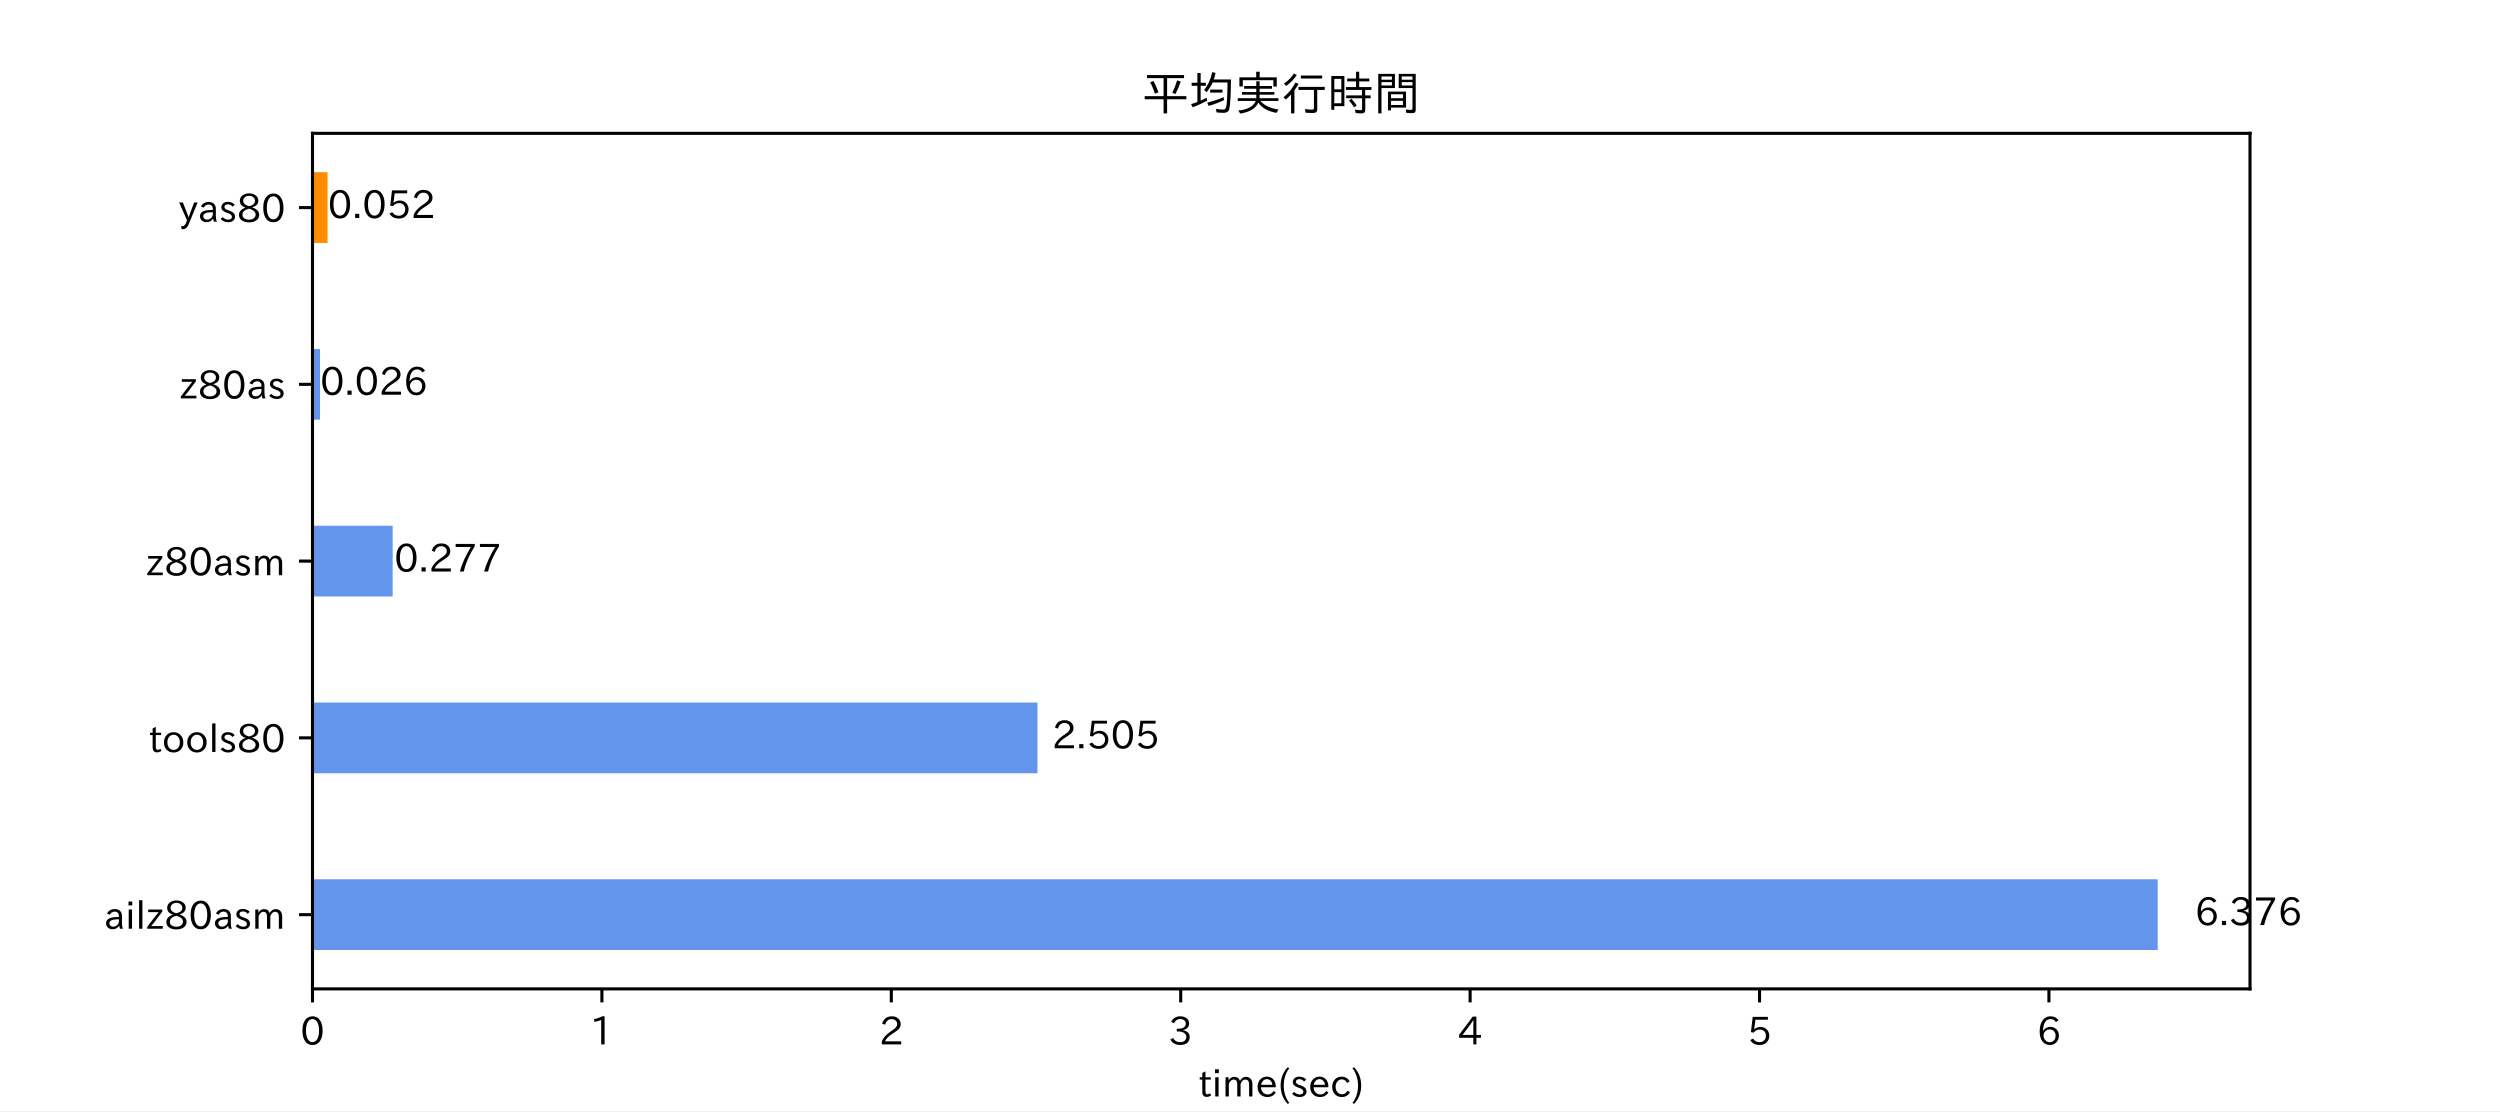
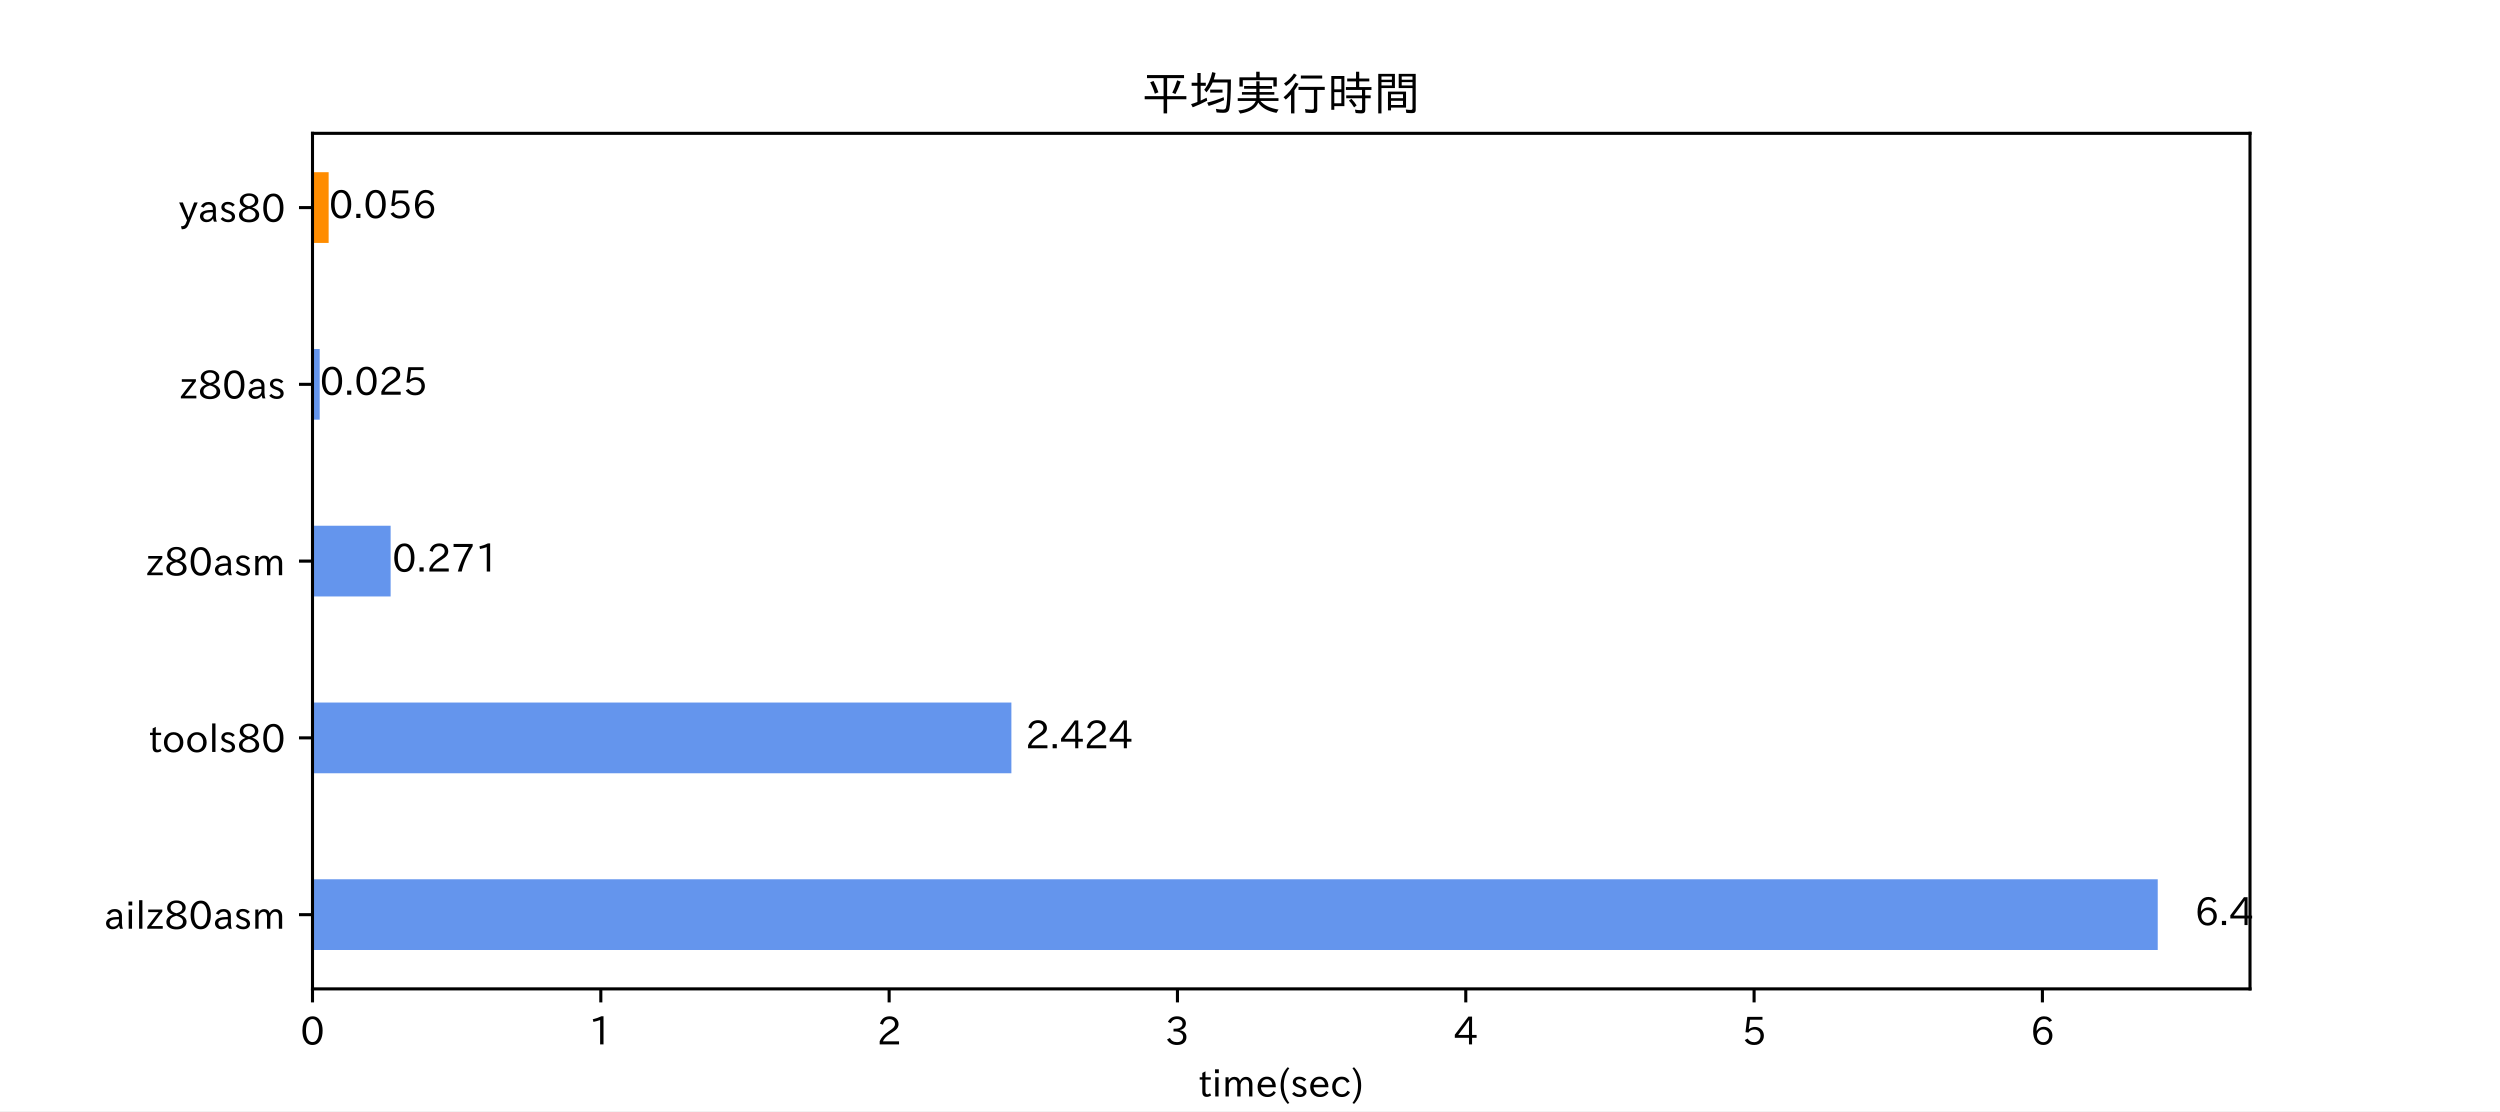
<svg xmlns="http://www.w3.org/2000/svg" xmlns:xlink="http://www.w3.org/1999/xlink" width="648pt" height="288pt" viewBox="0 0 648 288" version="1.1">
  <defs>
    <style type="text/css">*{stroke-linejoin: round; stroke-linecap: butt}</style>
  </defs>
  <g id="figure_1">
    <g id="patch_1">
      <path d="M 0 288  L 648 288  L 648 0  L 0 0  z " style="fill: #ffffff" />
    </g>
    <g id="axes_1">
      <g id="patch_2">
        <path d="M 81 256.32  L 583.2 256.32  L 583.2 34.56  L 81 34.56  z " style="fill: #ffffff" />
      </g>
      <g id="patch_3">
-         <path d="M 81 44.64  L 84.901 44.64  L 84.901 62.967  L 81 62.967  z " clip-path="url(#p3a84aeab10)" style="fill: #ff8c00" />
+         <path d="M 81 44.64  L 85.185 44.64  L 85.185 62.967  L 81 62.967  z " clip-path="url(#p2b0ef21064)" style="fill: #ff8c00" />
      </g>
      <g id="patch_4">
-         <path d="M 81 90.458  L 82.95 90.458  L 82.95 108.785  L 81 108.785  z " clip-path="url(#p3a84aeab10)" style="fill: #6495ed" />
+         <path d="M 81 90.458  L 82.868 90.458  L 82.868 108.785  L 81 108.785  z " clip-path="url(#p2b0ef21064)" style="fill: #6495ed" />
      </g>
      <g id="patch_5">
-         <path d="M 81 136.276  L 101.779 136.276  L 101.779 154.604  L 81 154.604  z " clip-path="url(#p3a84aeab10)" style="fill: #6495ed" />
+         <path d="M 81 136.276  L 101.252 136.276  L 101.252 154.604  L 81 154.604  z " clip-path="url(#p2b0ef21064)" style="fill: #6495ed" />
      </g>
      <g id="patch_6">
-         <path d="M 81 182.095  L 268.909 182.095  L 268.909 200.422  L 81 200.422  z " clip-path="url(#p3a84aeab10)" style="fill: #6495ed" />
+         <path d="M 81 182.095  L 262.151 182.095  L 262.151 200.422  L 81 200.422  z " clip-path="url(#p2b0ef21064)" style="fill: #6495ed" />
      </g>
      <g id="patch_7">
-         <path d="M 81 227.913  L 559.286 227.913  L 559.286 246.24  L 81 246.24  z " clip-path="url(#p3a84aeab10)" style="fill: #6495ed" />
+         <path d="M 81 227.913  L 559.286 227.913  L 559.286 246.24  L 81 246.24  z " clip-path="url(#p2b0ef21064)" style="fill: #6495ed" />
      </g>
      <g id="matplotlib.axis_1">
        <g id="xtick_1">
          <g id="line2d_1">
            <defs>
-               <path id="mdcad979da7" d="M 0 0  L 0 3.5  " style="stroke: #000000; stroke-width: 0.8" />
+               <path id="m417f10d7fc" d="M 0 0  L 0 3.5  " style="stroke: #000000; stroke-width: 0.8" />
            </defs>
            <g>
-               <use xlink:href="#mdcad979da7" x="81" y="256.32" style="stroke: #000000; stroke-width: 0.8" />
+               <use xlink:href="#m417f10d7fc" x="81" y="256.32" style="stroke: #000000; stroke-width: 0.8" />
            </g>
          </g>
          <g id="text_1">
            <g transform="translate(77.85078 270.8106) scale(0.1 -0.1)">
              <defs>
                <path id="IPAexGothic-30" d="M 2038 4725  Q 2881 4725 3334 3944  Q 3694 3325 3694 2344  Q 3694 1372 3334 741  Q 2888 -31 2016 -31  Q 1147 -31 700 741  Q 341 1372 341 2350  Q 341 3713 1000 4334  Q 1419 4725 2038 4725  z M 2016 4266  Q 1516 4266 1228 3759  Q 934 3247 934 2344  Q 934 1456 1222 947  Q 1513 447 2016 447  Q 2619 447 2909 1153  Q 3100 1622 3100 2375  Q 3100 3256 2806 3759  Q 2509 4266 2016 4266  z " transform="scale(0.015625)" />
              </defs>
              <use xlink:href="#IPAexGothic-30" />
            </g>
          </g>
        </g>
        <g id="xtick_2">
          <g id="line2d_2">
            <g>
-               <use xlink:href="#mdcad979da7" x="156.013" y="256.32" style="stroke: #000000; stroke-width: 0.8" />
+               <use xlink:href="#m417f10d7fc" x="155.732" y="256.32" style="stroke: #000000; stroke-width: 0.8" />
            </g>
          </g>
          <g id="text_2">
-             <g transform="translate(152.8642 270.8106) scale(0.1 -0.1)">
+             <g transform="translate(152.5829 270.8106) scale(0.1 -0.1)">
              <defs>
                <path id="IPAexGothic-31" d="M 2463 63  L 1900 63  L 1900 4103  Q 1372 3922 788 3797  L 684 4231  Q 1519 4441 2106 4731  L 2463 4731  L 2463 63  z " transform="scale(0.015625)" />
              </defs>
              <use xlink:href="#IPAexGothic-31" />
            </g>
          </g>
        </g>
        <g id="xtick_3">
          <g id="line2d_3">
            <g>
-               <use xlink:href="#mdcad979da7" x="231.027" y="256.32" style="stroke: #000000; stroke-width: 0.8" />
+               <use xlink:href="#m417f10d7fc" x="230.464" y="256.32" style="stroke: #000000; stroke-width: 0.8" />
            </g>
          </g>
          <g id="text_3">
-             <g transform="translate(227.8777 270.8106) scale(0.1 -0.1)">
+             <g transform="translate(227.3151 270.8106) scale(0.1 -0.1)">
              <defs>
                <path id="IPAexGothic-32" d="M 3659 63  L 447 63  L 447 594  Q 825 1475 1894 2203  L 2072 2322  Q 2619 2697 2791 2906  Q 2988 3153 2988 3444  Q 2988 3772 2756 4003  Q 2500 4259 2084 4259  Q 1250 4259 991 3328  L 497 3506  Q 853 4725 2116 4725  Q 2806 4725 3216 4316  Q 3575 3947 3575 3425  Q 3575 3038 3344 2722  Q 3131 2416 2366 1938  L 2231 1856  Q 1256 1253 978 569  L 3659 569  L 3659 63  z " transform="scale(0.015625)" />
              </defs>
              <use xlink:href="#IPAexGothic-32" />
            </g>
          </g>
        </g>
        <g id="xtick_4">
          <g id="line2d_4">
            <g>
-               <use xlink:href="#mdcad979da7" x="306.04" y="256.32" style="stroke: #000000; stroke-width: 0.8" />
+               <use xlink:href="#m417f10d7fc" x="305.196" y="256.32" style="stroke: #000000; stroke-width: 0.8" />
            </g>
          </g>
          <g id="text_4">
-             <g transform="translate(302.8911 270.8106) scale(0.1 -0.1)">
+             <g transform="translate(302.0472 270.8106) scale(0.1 -0.1)">
              <defs>
                <path id="IPAexGothic-33" d="M 2381 2419  Q 3506 2216 3506 1278  Q 3506 716 3128 356  Q 2709 -31 1944 -31  Q 797 -31 288 881  L 756 1131  Q 1109 441 1938 441  Q 2425 441 2694 691  Q 2950 928 2950 1291  Q 2950 1719 2566 1978  Q 2216 2213 1644 2213  L 1363 2213  L 1363 2669  L 1656 2669  Q 2231 2669 2534 2888  Q 2859 3119 2859 3509  Q 2859 3934 2494 4138  Q 2259 4278 1931 4278  Q 1238 4278 903 3578  L 434 3803  Q 897 4725 1938 4725  Q 2597 4725 3006 4394  Q 3416 4069 3416 3534  Q 3416 3028 3019 2706  Q 2763 2500 2381 2444  L 2381 2419  z " transform="scale(0.015625)" />
              </defs>
              <use xlink:href="#IPAexGothic-33" />
            </g>
          </g>
        </g>
        <g id="xtick_5">
          <g id="line2d_5">
            <g>
-               <use xlink:href="#mdcad979da7" x="381.054" y="256.32" style="stroke: #000000; stroke-width: 0.8" />
+               <use xlink:href="#m417f10d7fc" x="379.929" y="256.32" style="stroke: #000000; stroke-width: 0.8" />
            </g>
          </g>
          <g id="text_5">
-             <g transform="translate(377.9046 270.8106) scale(0.1 -0.1)">
+             <g transform="translate(376.7794 270.8106) scale(0.1 -0.1)">
              <defs>
                <path id="IPAexGothic-34" d="M 3813 1159  L 3059 1159  L 3059 63  L 2547 63  L 2547 1159  L 197 1159  L 197 1672  L 2456 4678  L 3059 4678  L 3059 1634  L 3813 1634  L 3813 1159  z M 2578 4109  L 2559 4109  Q 2278 3656 2003 3284  L 759 1634  L 2547 1634  L 2547 3144  Q 2547 3481 2578 4109  z " transform="scale(0.015625)" />
              </defs>
              <use xlink:href="#IPAexGothic-34" />
            </g>
          </g>
        </g>
        <g id="xtick_6">
          <g id="line2d_6">
            <g>
-               <use xlink:href="#mdcad979da7" x="456.067" y="256.32" style="stroke: #000000; stroke-width: 0.8" />
+               <use xlink:href="#m417f10d7fc" x="454.661" y="256.32" style="stroke: #000000; stroke-width: 0.8" />
            </g>
          </g>
          <g id="text_6">
-             <g transform="translate(452.918 270.8106) scale(0.1 -0.1)">
+             <g transform="translate(451.5115 270.8106) scale(0.1 -0.1)">
              <defs>
                <path id="IPAexGothic-35" d="M 1178 2603  Q 1634 2963 2172 2963  Q 2816 2963 3241 2528  Q 3638 2113 3638 1497  Q 3638 938 3297 513  Q 2869 -31 2031 -31  Q 959 -31 469 784  L 938 1028  Q 1309 434 2013 434  Q 2466 434 2769 716  Q 3081 1013 3081 1503  Q 3081 1966 2806 2241  Q 2519 2528 2056 2528  Q 1406 2528 1072 2028  L 591 2091  L 884 4634  L 3406 4634  L 3406 4153  L 1341 4153  L 1134 2603  L 1178 2603  z " transform="scale(0.015625)" />
              </defs>
              <use xlink:href="#IPAexGothic-35" />
            </g>
          </g>
        </g>
        <g id="xtick_7">
          <g id="line2d_7">
            <g>
-               <use xlink:href="#mdcad979da7" x="531.081" y="256.32" style="stroke: #000000; stroke-width: 0.8" />
+               <use xlink:href="#m417f10d7fc" x="529.393" y="256.32" style="stroke: #000000; stroke-width: 0.8" />
            </g>
          </g>
          <g id="text_7">
-             <g transform="translate(527.9314 270.8106) scale(0.1 -0.1)">
+             <g transform="translate(526.2436 270.8106) scale(0.1 -0.1)">
              <defs>
                <path id="IPAexGothic-36" d="M 1056 2328  Q 1509 2981 2234 2981  Q 2906 2981 3316 2513  Q 3675 2106 3675 1522  Q 3675 884 3272 434  Q 2853 -31 2178 -31  Q 1375 -31 922 581  Q 481 1178 481 2228  Q 481 3425 1013 4109  Q 1494 4725 2272 4725  Q 3191 4725 3609 4025  L 3150 3775  Q 2894 4266 2300 4266  Q 1119 4266 1031 2328  L 1056 2328  z M 2141 2547  Q 1684 2547 1384 2206  Q 1116 1900 1116 1541  Q 1116 1156 1353 844  Q 1672 428 2159 428  Q 2669 428 2941 844  Q 3125 1128 3125 1503  Q 3125 1944 2881 2228  Q 2600 2547 2141 2547  z " transform="scale(0.015625)" />
              </defs>
              <use xlink:href="#IPAexGothic-36" />
            </g>
          </g>
        </g>
        <g id="text_8">
          <g transform="translate(310.6156 284.3028) scale(0.1 -0.1)">
            <defs>
              <path id="IPAexGothic-74" d="M 2125 241  Q 1769 -6 1397 -6  Q 653 -6 653 831  L 653 2859  L 219 2859  L 219 3250  L 653 3250  L 653 3966  L 1178 4228  L 1178 3250  L 2063 3250  L 2063 2859  L 1178 2859  L 1178 906  Q 1178 416 1513 416  Q 1738 416 1941 588  L 2125 241  z " transform="scale(0.015625)" />
              <path id="IPAexGothic-69" d="M 1178 3928  L 550 3928  L 550 4569  L 1178 4569  L 1178 3928  z M 1138 63  L 588 63  L 588 3250  L 1138 3250  L 1138 63  z " transform="scale(0.015625)" />
              <path id="IPAexGothic-6d" d="M 5022 63  L 4472 63  L 4472 2059  Q 4472 2869 3847 2869  Q 3550 2869 3303 2594  Q 3128 2397 3059 2103  L 3059 63  L 2509 63  L 2509 2066  Q 2509 2869 1919 2869  Q 1606 2869 1369 2594  Q 1113 2306 1113 2041  L 1113 63  L 563 63  L 563 3250  L 1075 3250  L 1075 2700  Q 1391 3316 2028 3316  Q 2725 3316 2956 2647  Q 3303 3316 3953 3316  Q 4478 3316 4772 2944  Q 5022 2638 5022 2072  L 5022 63  z " transform="scale(0.015625)" />
              <path id="IPAexGothic-65" d="M 863 1594  Q 891 1041 1209 722  Q 1534 397 1997 397  Q 2606 397 2963 966  L 3322 728  Q 2869 -31 1931 -31  Q 1222 -31 766 422  Q 306 884 306 1641  Q 306 2444 788 2925  Q 1216 3353 1856 3353  Q 2459 3353 2866 2956  Q 3322 2494 3322 1722  L 3322 1594  L 863 1594  z M 2756 1997  Q 2709 2431 2450 2681  Q 2194 2938 1844 2938  Q 1438 2938 1150 2591  Q 953 2356 894 1997  L 2756 1997  z " transform="scale(0.015625)" />
              <path id="IPAexGothic-28" d="M 1928 -1016  L 1653 -1166  Q 488 69 488 1875  Q 488 3678 1653 4909  L 1928 4763  Q 1006 3522 1006 1881  Q 1006 203 1928 -1016  z " transform="scale(0.015625)" />
              <path id="IPAexGothic-73" d="M 2234 2547  Q 1938 2931 1484 2931  Q 891 2931 891 2475  Q 891 2153 1531 1944  L 1741 1875  Q 2650 1578 2650 894  Q 2650 434 2272 172  Q 1972 -31 1497 -31  Q 766 -31 256 503  L 603 819  Q 997 397 1516 397  Q 2131 397 2131 875  Q 2131 1238 1453 1478  L 1234 1553  Q 378 1853 378 2431  Q 378 2797 628 3047  Q 928 3347 1453 3347  Q 2156 3347 2606 2859  L 2234 2547  z " transform="scale(0.015625)" />
              <path id="IPAexGothic-63" d="M 3269 784  Q 2834 -31 1900 -31  Q 1228 -31 788 409  Q 313 891 313 1663  Q 313 2428 788 2913  Q 1222 3347 1881 3347  Q 2813 3347 3206 2541  L 2763 2309  Q 2484 2900 1900 2900  Q 1516 2900 1234 2619  Q 881 2266 881 1650  Q 881 1069 1222 728  Q 1522 428 1956 428  Q 2547 428 2847 1016  L 3269 784  z " transform="scale(0.015625)" />
              <path id="IPAexGothic-29" d="M 466 4909  Q 1638 3672 1638 1875  Q 1638 75 466 -1166  L 191 -1016  Q 1119 216 1119 1881  Q 1119 3509 191 4763  L 466 4909  z " transform="scale(0.015625)" />
            </defs>
            <use xlink:href="#IPAexGothic-74" />
            <use xlink:href="#IPAexGothic-69" transform="translate(34.61914 0)" />
            <use xlink:href="#IPAexGothic-6d" transform="translate(61.62109 0)" />
            <use xlink:href="#IPAexGothic-65" transform="translate(148.7305 0)" />
            <use xlink:href="#IPAexGothic-28" transform="translate(205.6152 0)" />
            <use xlink:href="#IPAexGothic-73" transform="translate(238.916 0)" />
            <use xlink:href="#IPAexGothic-65" transform="translate(285.1074 0)" />
            <use xlink:href="#IPAexGothic-63" transform="translate(341.9922 0)" />
            <use xlink:href="#IPAexGothic-29" transform="translate(396.3867 0)" />
          </g>
        </g>
      </g>
      <g id="matplotlib.axis_2">
        <g id="ytick_1">
          <g id="line2d_8">
            <defs>
-               <path id="m01a465df0d" d="M 0 0  L -3.5 0  " style="stroke: #000000; stroke-width: 0.8" />
+               <path id="mf72da9ffc0" d="M 0 0  L -3.5 0  " style="stroke: #000000; stroke-width: 0.8" />
            </defs>
            <g>
-               <use xlink:href="#m01a465df0d" x="81" y="53.804" style="stroke: #000000; stroke-width: 0.8" />
+               <use xlink:href="#mf72da9ffc0" x="81" y="53.804" style="stroke: #000000; stroke-width: 0.8" />
            </g>
          </g>
          <g id="text_9">
            <g transform="translate(46.36406 57.54895) scale(0.1 -0.1)">
              <defs>
                <path id="IPAexGothic-79" d="M 3122 3250  L 1575 -488  Q 1278 -1203 550 -1203  L 478 -1203  L 344 -703  L 447 -703  Q 969 -703 1150 -238  L 1356 275  L 38 3250  L 659 3250  L 1363 1459  Q 1528 1025 1606 781  L 1625 781  Q 1750 1169 1863 1459  L 2528 3250  L 3122 3250  z " transform="scale(0.015625)" />
                <path id="IPAexGothic-61" d="M 3156 63  L 2672 63  Q 2559 303 2531 556  L 2509 556  Q 2147 -25 1428 -25  Q 934 -25 622 288  Q 347 563 347 959  Q 347 1947 2050 1997  L 2478 2009  L 2478 2175  Q 2478 2509 2288 2700  Q 2088 2900 1775 2900  Q 1238 2900 969 2378  L 494 2597  Q 938 3328 1788 3328  Q 2375 3328 2691 3000  Q 2984 2706 2984 2169  L 2984 997  Q 2984 400 3156 63  z M 2491 1625  L 2141 1619  Q 903 1591 903 953  Q 903 728 1050 581  Q 1231 403 1525 403  Q 1934 403 2234 703  Q 2491 969 2491 1344  L 2491 1625  z " transform="scale(0.015625)" />
                <path id="IPAexGothic-38" d="M 2541 2425  Q 3700 2031 3700 1197  Q 3700 541 3100 197  Q 2663 -56 2016 -56  Q 1366 -56 928 197  Q 347 531 347 1178  Q 347 1988 1409 2381  L 1409 2400  Q 481 2734 481 3509  Q 481 4100 981 4456  Q 1406 4756 2019 4756  Q 2703 4756 3131 4403  Q 3553 4069 3553 3566  Q 3553 2706 2541 2444  L 2541 2425  z M 2022 2625  Q 2997 2856 2997 3528  Q 2997 3916 2675 4150  Q 2413 4347 2016 4347  Q 1606 4347 1331 4128  Q 1050 3897 1050 3522  Q 1050 3150 1350 2925  Q 1494 2809 1722 2722  Q 1984 2616 2022 2625  z M 1978 2209  Q 922 1931 922 1216  Q 922 775 1313 556  Q 1606 391 2009 391  Q 2575 391 2881 697  Q 3106 922 3106 1250  Q 3106 1594 2794 1850  Q 2609 1994 2350 2100  Q 2047 2222 1978 2209  z " transform="scale(0.015625)" />
              </defs>
              <use xlink:href="#IPAexGothic-79" />
              <use xlink:href="#IPAexGothic-61" transform="translate(49.21875 0)" />
              <use xlink:href="#IPAexGothic-73" transform="translate(104.1992 0)" />
              <use xlink:href="#IPAexGothic-38" transform="translate(150.3906 0)" />
              <use xlink:href="#IPAexGothic-30" transform="translate(213.3789 0)" />
            </g>
          </g>
        </g>
        <g id="ytick_2">
          <g id="line2d_9">
            <g>
-               <use xlink:href="#m01a465df0d" x="81" y="99.622" style="stroke: #000000; stroke-width: 0.8" />
+               <use xlink:href="#mf72da9ffc0" x="81" y="99.622" style="stroke: #000000; stroke-width: 0.8" />
            </g>
          </g>
          <g id="text_10">
            <g transform="translate(46.55469 103.3671) scale(0.1 -0.1)">
              <defs>
                <path id="IPAexGothic-7a" d="M 2778 63  L 206 63  L 206 381  L 1575 2175  Q 1822 2500 2081 2797  L 2081 2816  L 366 2816  L 366 3250  L 2703 3250  L 2703 2900  L 1378 1138  Q 1256 975 872 522  L 872 503  L 2778 503  L 2778 63  z " transform="scale(0.015625)" />
              </defs>
              <use xlink:href="#IPAexGothic-7a" />
              <use xlink:href="#IPAexGothic-38" transform="translate(47.31445 0)" />
              <use xlink:href="#IPAexGothic-30" transform="translate(110.3027 0)" />
              <use xlink:href="#IPAexGothic-61" transform="translate(173.291 0)" />
              <use xlink:href="#IPAexGothic-73" transform="translate(228.2715 0)" />
            </g>
          </g>
        </g>
        <g id="ytick_3">
          <g id="line2d_10">
            <g>
-               <use xlink:href="#m01a465df0d" x="81" y="145.44" style="stroke: #000000; stroke-width: 0.8" />
+               <use xlink:href="#mf72da9ffc0" x="81" y="145.44" style="stroke: #000000; stroke-width: 0.8" />
            </g>
          </g>
          <g id="text_11">
            <g transform="translate(37.84375 149.1853) scale(0.1 -0.1)">
              <use xlink:href="#IPAexGothic-7a" />
              <use xlink:href="#IPAexGothic-38" transform="translate(47.31445 0)" />
              <use xlink:href="#IPAexGothic-30" transform="translate(110.3027 0)" />
              <use xlink:href="#IPAexGothic-61" transform="translate(173.291 0)" />
              <use xlink:href="#IPAexGothic-73" transform="translate(228.2715 0)" />
              <use xlink:href="#IPAexGothic-6d" transform="translate(274.4629 0)" />
            </g>
          </g>
        </g>
        <g id="ytick_4">
          <g id="line2d_11">
            <g>
-               <use xlink:href="#m01a465df0d" x="81" y="191.258" style="stroke: #000000; stroke-width: 0.8" />
+               <use xlink:href="#mf72da9ffc0" x="81" y="191.258" style="stroke: #000000; stroke-width: 0.8" />
            </g>
          </g>
          <g id="text_12">
            <g transform="translate(38.54062 195.0035) scale(0.1 -0.1)">
              <defs>
                <path id="IPAexGothic-6f" d="M 1919 3341  Q 2594 3341 3056 2888  Q 3531 2413 3531 1638  Q 3531 888 3066 422  Q 2609 -31 1919 -31  Q 1228 -31 781 416  Q 313 881 313 1656  Q 313 2413 788 2888  Q 1241 3341 1919 3341  z M 1919 2919  Q 1519 2919 1241 2631  Q 888 2278 888 1650  Q 888 1031 1234 684  Q 1516 403 1919 403  Q 2331 403 2609 691  Q 2956 1038 2956 1672  Q 2956 2269 2603 2631  Q 2316 2919 1919 2919  z " transform="scale(0.015625)" />
                <path id="IPAexGothic-6c" d="M 1131 63  L 581 63  L 581 4794  L 1131 4794  L 1131 63  z " transform="scale(0.015625)" />
              </defs>
              <use xlink:href="#IPAexGothic-74" />
              <use xlink:href="#IPAexGothic-6f" transform="translate(34.61914 0)" />
              <use xlink:href="#IPAexGothic-6f" transform="translate(95.01953 0)" />
              <use xlink:href="#IPAexGothic-6c" transform="translate(155.4199 0)" />
              <use xlink:href="#IPAexGothic-73" transform="translate(182.4219 0)" />
              <use xlink:href="#IPAexGothic-38" transform="translate(228.6133 0)" />
              <use xlink:href="#IPAexGothic-30" transform="translate(291.6016 0)" />
            </g>
          </g>
        </g>
        <g id="ytick_5">
          <g id="line2d_12">
            <g>
-               <use xlink:href="#m01a465df0d" x="81" y="237.076" style="stroke: #000000; stroke-width: 0.8" />
+               <use xlink:href="#mf72da9ffc0" x="81" y="237.076" style="stroke: #000000; stroke-width: 0.8" />
            </g>
          </g>
          <g id="text_13">
            <g transform="translate(26.94531 240.8217) scale(0.1 -0.1)">
              <use xlink:href="#IPAexGothic-61" />
              <use xlink:href="#IPAexGothic-69" transform="translate(54.98047 0)" />
              <use xlink:href="#IPAexGothic-6c" transform="translate(81.98242 0)" />
              <use xlink:href="#IPAexGothic-7a" transform="translate(108.9844 0)" />
              <use xlink:href="#IPAexGothic-38" transform="translate(156.2988 0)" />
              <use xlink:href="#IPAexGothic-30" transform="translate(219.2871 0)" />
              <use xlink:href="#IPAexGothic-61" transform="translate(282.2754 0)" />
              <use xlink:href="#IPAexGothic-73" transform="translate(337.2559 0)" />
              <use xlink:href="#IPAexGothic-6d" transform="translate(383.4473 0)" />
            </g>
          </g>
        </g>
      </g>
      <g id="patch_8">
        <path d="M 81 256.32  L 81 34.56  " style="fill: none; stroke: #000000; stroke-width: 0.8; stroke-linejoin: miter; stroke-linecap: square" />
      </g>
      <g id="patch_9">
        <path d="M 583.2 256.32  L 583.2 34.56  " style="fill: none; stroke: #000000; stroke-width: 0.8; stroke-linejoin: miter; stroke-linecap: square" />
      </g>
      <g id="patch_10">
        <path d="M 81 256.32  L 583.2 256.32  " style="fill: none; stroke: #000000; stroke-width: 0.8; stroke-linejoin: miter; stroke-linecap: square" />
      </g>
      <g id="patch_11">
        <path d="M 81 34.56  L 583.2 34.56  " style="fill: none; stroke: #000000; stroke-width: 0.8; stroke-linejoin: miter; stroke-linecap: square" />
      </g>
      <g id="text_14">
-         <g transform="translate(84.97871 56.59895) scale(0.1 -0.1)">
+         <g transform="translate(85.2687 56.59895) scale(0.1 -0.1)">
          <defs>
            <path id="IPAexGothic-2e" d="M 1184 63  L 494 63  L 494 753  L 1184 753  L 1184 63  z " transform="scale(0.015625)" />
          </defs>
          <use xlink:href="#IPAexGothic-30" />
          <use xlink:href="#IPAexGothic-2e" transform="translate(62.98828 0)" />
          <use xlink:href="#IPAexGothic-30" transform="translate(89.4043 0)" />
          <use xlink:href="#IPAexGothic-35" transform="translate(152.3926 0)" />
-           <use xlink:href="#IPAexGothic-32" transform="translate(215.3809 0)" />
+           <use xlink:href="#IPAexGothic-36" transform="translate(215.3809 0)" />
        </g>
      </g>
      <g id="text_15">
-         <g transform="translate(82.98936 102.4171) scale(0.1 -0.1)">
+         <g transform="translate(82.90567 102.4171) scale(0.1 -0.1)">
          <use xlink:href="#IPAexGothic-30" />
          <use xlink:href="#IPAexGothic-2e" transform="translate(62.98828 0)" />
          <use xlink:href="#IPAexGothic-30" transform="translate(89.4043 0)" />
          <use xlink:href="#IPAexGothic-32" transform="translate(152.3926 0)" />
-           <use xlink:href="#IPAexGothic-36" transform="translate(215.3809 0)" />
+           <use xlink:href="#IPAexGothic-35" transform="translate(215.3809 0)" />
        </g>
      </g>
      <g id="text_16">
-         <g transform="translate(102.1943 148.2353) scale(0.1 -0.1)">
+         <g transform="translate(101.6575 148.2353) scale(0.1 -0.1)">
          <defs>
            <path id="IPAexGothic-37" d="M 3597 4263  Q 2238 2106 1778 63  L 1131 63  Q 1581 1834 2950 4128  L 428 4128  L 428 4634  L 3597 4634  L 3597 4263  z " transform="scale(0.015625)" />
          </defs>
          <use xlink:href="#IPAexGothic-30" />
          <use xlink:href="#IPAexGothic-2e" transform="translate(62.98828 0)" />
          <use xlink:href="#IPAexGothic-32" transform="translate(89.4043 0)" />
          <use xlink:href="#IPAexGothic-37" transform="translate(152.3926 0)" />
-           <use xlink:href="#IPAexGothic-37" transform="translate(215.3809 0)" />
+           <use xlink:href="#IPAexGothic-31" transform="translate(215.3809 0)" />
        </g>
      </g>
      <g id="text_17">
-         <g transform="translate(272.6668 194.0535) scale(0.1 -0.1)">
+         <g transform="translate(265.7737 194.0535) scale(0.1 -0.1)">
          <use xlink:href="#IPAexGothic-32" />
          <use xlink:href="#IPAexGothic-2e" transform="translate(62.98828 0)" />
-           <use xlink:href="#IPAexGothic-35" transform="translate(89.4043 0)" />
-           <use xlink:href="#IPAexGothic-30" transform="translate(152.3926 0)" />
-           <use xlink:href="#IPAexGothic-35" transform="translate(215.3809 0)" />
+           <use xlink:href="#IPAexGothic-34" transform="translate(89.4043 0)" />
+           <use xlink:href="#IPAexGothic-32" transform="translate(152.3926 0)" />
+           <use xlink:href="#IPAexGothic-34" transform="translate(215.3809 0)" />
        </g>
      </g>
      <g id="text_18">
        <g transform="translate(568.8514 239.8717) scale(0.1 -0.1)">
          <use xlink:href="#IPAexGothic-36" />
          <use xlink:href="#IPAexGothic-2e" transform="translate(62.98828 0)" />
-           <use xlink:href="#IPAexGothic-33" transform="translate(89.4043 0)" />
-           <use xlink:href="#IPAexGothic-37" transform="translate(152.3926 0)" />
-           <use xlink:href="#IPAexGothic-36" transform="translate(215.3809 0)" />
+           <use xlink:href="#IPAexGothic-34" transform="translate(89.4043 0)" />
        </g>
      </g>
      <g id="text_19">
        <g transform="translate(296.1 28.56) scale(0.12 -0.12)">
          <defs>
            <path id="IPAexGothic-5e73" d="M 3422 4428  L 3422 1941  L 6084 1941  L 6084 1513  L 3422 1513  L 3422 -447  L 2934 -447  L 2934 1513  L 322 1513  L 322 1941  L 2934 1941  L 2934 4428  L 641 4428  L 641 4856  L 5763 4856  L 5763 4428  L 3422 4428  z M 1728 2278  Q 1488 3094 1081 3859  L 1544 4038  Q 1875 3422 2222 2472  L 1728 2278  z M 4134 2425  Q 4509 3138 4813 4128  L 5306 3944  Q 4984 3006 4569 2228  L 4134 2425  z " transform="scale(0.015625)" />
            <path id="IPAexGothic-5747" d="M 1206 3794  L 1206 5144  L 1659 5144  L 1659 3794  L 2369 3794  L 2369 3372  L 1659 3372  L 1659 1325  Q 2078 1513 2484 1722  L 2566 1313  Q 1556 775 559 397  L 334 838  Q 803 975 1206 1138  L 1206 3372  L 413 3372  L 413 3794  L 1206 3794  z M 3475 4244  L 5844 4244  Q 5834 1131 5619 184  Q 5494 -366 4838 -366  Q 4369 -366 3859 -306  L 3769 184  Q 4241 88 4731 88  Q 5059 88 5147 306  Q 5359 919 5369 3828  L 3316 3828  Q 3013 3119 2466 2472  L 2150 2828  Q 2944 3788 3259 5263  L 3719 5147  Q 3619 4663 3475 4244  z M 2975 2847  L 4678 2847  L 4678 2431  L 2975 2431  L 2975 2847  z M 2559 1044  Q 3747 1338 4838 1797  L 4891 1388  Q 3831 891 2766 588  L 2559 1044  z " transform="scale(0.015625)" />
            <path id="IPAexGothic-5b9f" d="M 3525 1275  Q 4288 350 6022 91  L 5738 -375  Q 3953 -41 3219 1050  Q 2731 -144 728 -472  L 466 -44  Q 2422 150 2872 1275  L 384 1275  L 384 1659  L 2950 1659  L 2950 2144  L 966 2144  L 966 2509  L 2950 2509  L 2950 2969  L 1266 2969  L 1266 3341  L 2950 3341  L 2950 3988  L 3403 3988  L 3403 3341  L 5125 3341  L 5125 2969  L 3403 2969  L 3403 2509  L 5444 2509  L 5444 2144  L 3403 2144  L 3403 1659  L 6016 1659  L 6016 1275  L 3525 1275  z M 3413 4544  L 5778 4544  L 5778 3269  L 5309 3269  L 5309 4147  L 1084 4147  L 1084 3269  L 616 3269  L 616 4544  L 2938 4544  L 2938 5313  L 3413 5313  L 3413 4544  z " transform="scale(0.015625)" />
            <path id="IPAexGothic-884c" d="M 1822 2753  L 1822 -447  L 1353 -447  L 1353 2169  Q 966 1744 622 1466  L 316 1791  Q 1294 2559 1969 3822  L 2397 3634  Q 2109 3138 1822 2753  z M 4975 2803  L 4975 103  Q 4975 -391 4369 -391  Q 3925 -391 3356 -341  L 3288 159  Q 3775 78 4259 78  Q 4516 78 4516 319  L 4516 2803  L 2384 2803  L 2384 3225  L 6013 3225  L 6013 2803  L 4975 2803  z M 384 3691  Q 1231 4256 1756 5075  L 2144 4850  Q 1541 3947 666 3347  L 384 3691  z M 2709 4794  L 5659 4794  L 5659 4378  L 2709 4378  L 2709 4794  z " transform="scale(0.015625)" />
            <path id="IPAexGothic-6642" d="M 2328 4728  L 2328 563  L 934 563  L 934 56  L 519 56  L 519 4728  L 2328 4728  z M 934 4331  L 934 2881  L 1906 2881  L 1906 4331  L 934 4331  z M 934 2497  L 934 953  L 1906 953  L 1906 2497  L 934 2497  z M 3938 4372  L 3938 5313  L 4378 5313  L 4378 4372  L 5772 4372  L 5772 3981  L 4378 3981  L 4378 3194  L 6072 3194  L 6072 2803  L 5203 2803  L 5203 2047  L 5959 2047  L 5959 1650  L 5216 1650  L 5216 31  Q 5216 -447 4691 -447  Q 4394 -447 3888 -391  L 3784 78  Q 4272 0 4591 0  Q 4775 0 4775 172  L 4775 1650  L 2581 1650  L 2581 2047  L 4763 2047  L 4763 2803  L 2538 2803  L 2538 3194  L 3938 3194  L 3938 3981  L 2716 3981  L 2716 4372  L 3938 4372  z M 3669 384  Q 3331 950 2956 1325  L 3291 1575  Q 3719 1147 4025 659  L 3669 384  z " transform="scale(0.015625)" />
            <path id="IPAexGothic-9593" d="M 4450 2566  L 4450 353  L 2375 353  L 2375 -25  L 1953 -25  L 1953 2566  L 4450 2566  z M 4028 2200  L 2375 2200  L 2375 1653  L 4028 1653  L 4028 2200  z M 4028 1300  L 2375 1300  L 2375 719  L 4028 719  L 4028 1300  z M 2913 5019  L 2913 3059  L 1056 3059  L 1056 -447  L 609 -447  L 609 5019  L 2913 5019  z M 1056 4659  L 1056 4206  L 2497 4206  L 2497 4659  L 1056 4659  z M 1056 3881  L 1056 3413  L 2497 3413  L 2497 3881  L 1056 3881  z M 5788 5019  L 5788 91  Q 5788 -225 5641 -331  Q 5525 -409 5231 -409  Q 4803 -409 4481 -366  L 4419 97  Q 4853 38 5128 38  Q 5341 38 5341 244  L 5341 3059  L 3438 3059  L 3438 5019  L 5788 5019  z M 3853 4659  L 3853 4206  L 5341 4206  L 5341 4659  L 3853 4659  z M 3853 3881  L 3853 3413  L 5341 3413  L 5341 3881  L 3853 3881  z " transform="scale(0.015625)" />
          </defs>
          <use xlink:href="#IPAexGothic-5e73" />
          <use xlink:href="#IPAexGothic-5747" transform="translate(100 0)" />
          <use xlink:href="#IPAexGothic-5b9f" transform="translate(200 0)" />
          <use xlink:href="#IPAexGothic-884c" transform="translate(300 0)" />
          <use xlink:href="#IPAexGothic-6642" transform="translate(400 0)" />
          <use xlink:href="#IPAexGothic-9593" transform="translate(500 0)" />
        </g>
      </g>
    </g>
  </g>
  <defs>
-     <clipPath id="p3a84aeab10">
+     <clipPath id="p2b0ef21064">
      <rect x="81" y="34.56" width="502.2" height="221.76" />
    </clipPath>
  </defs>
</svg>
